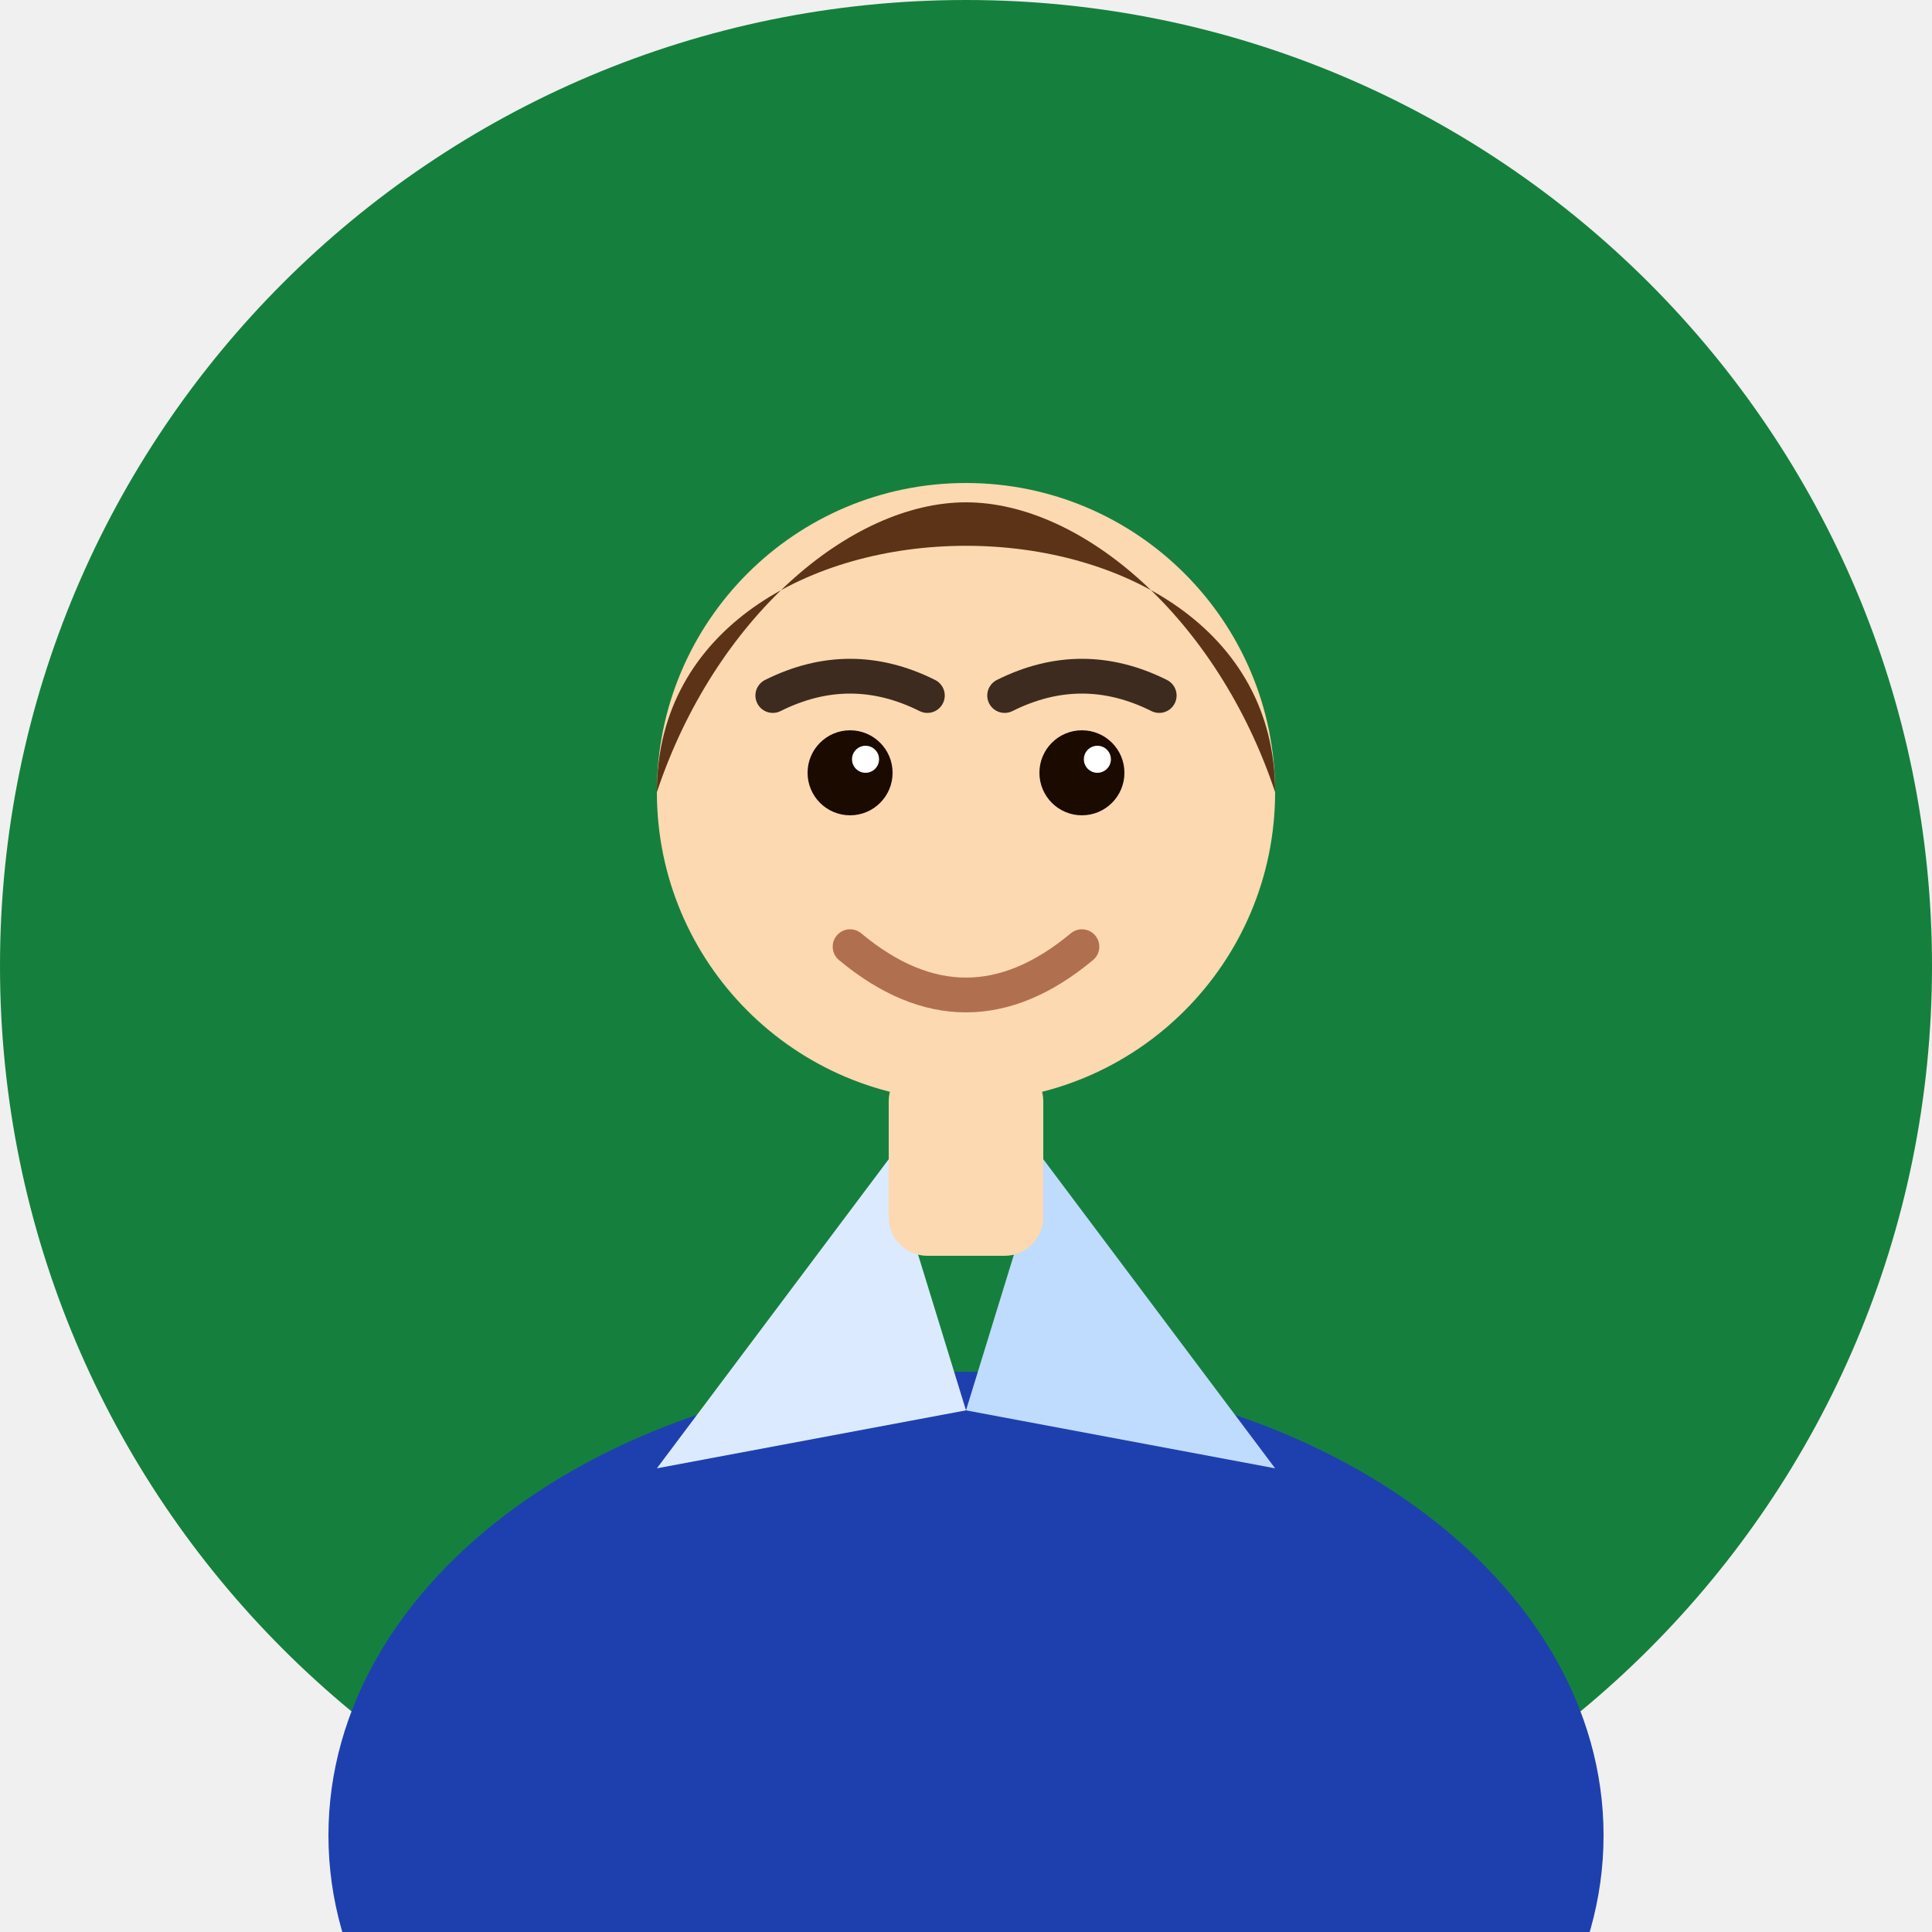
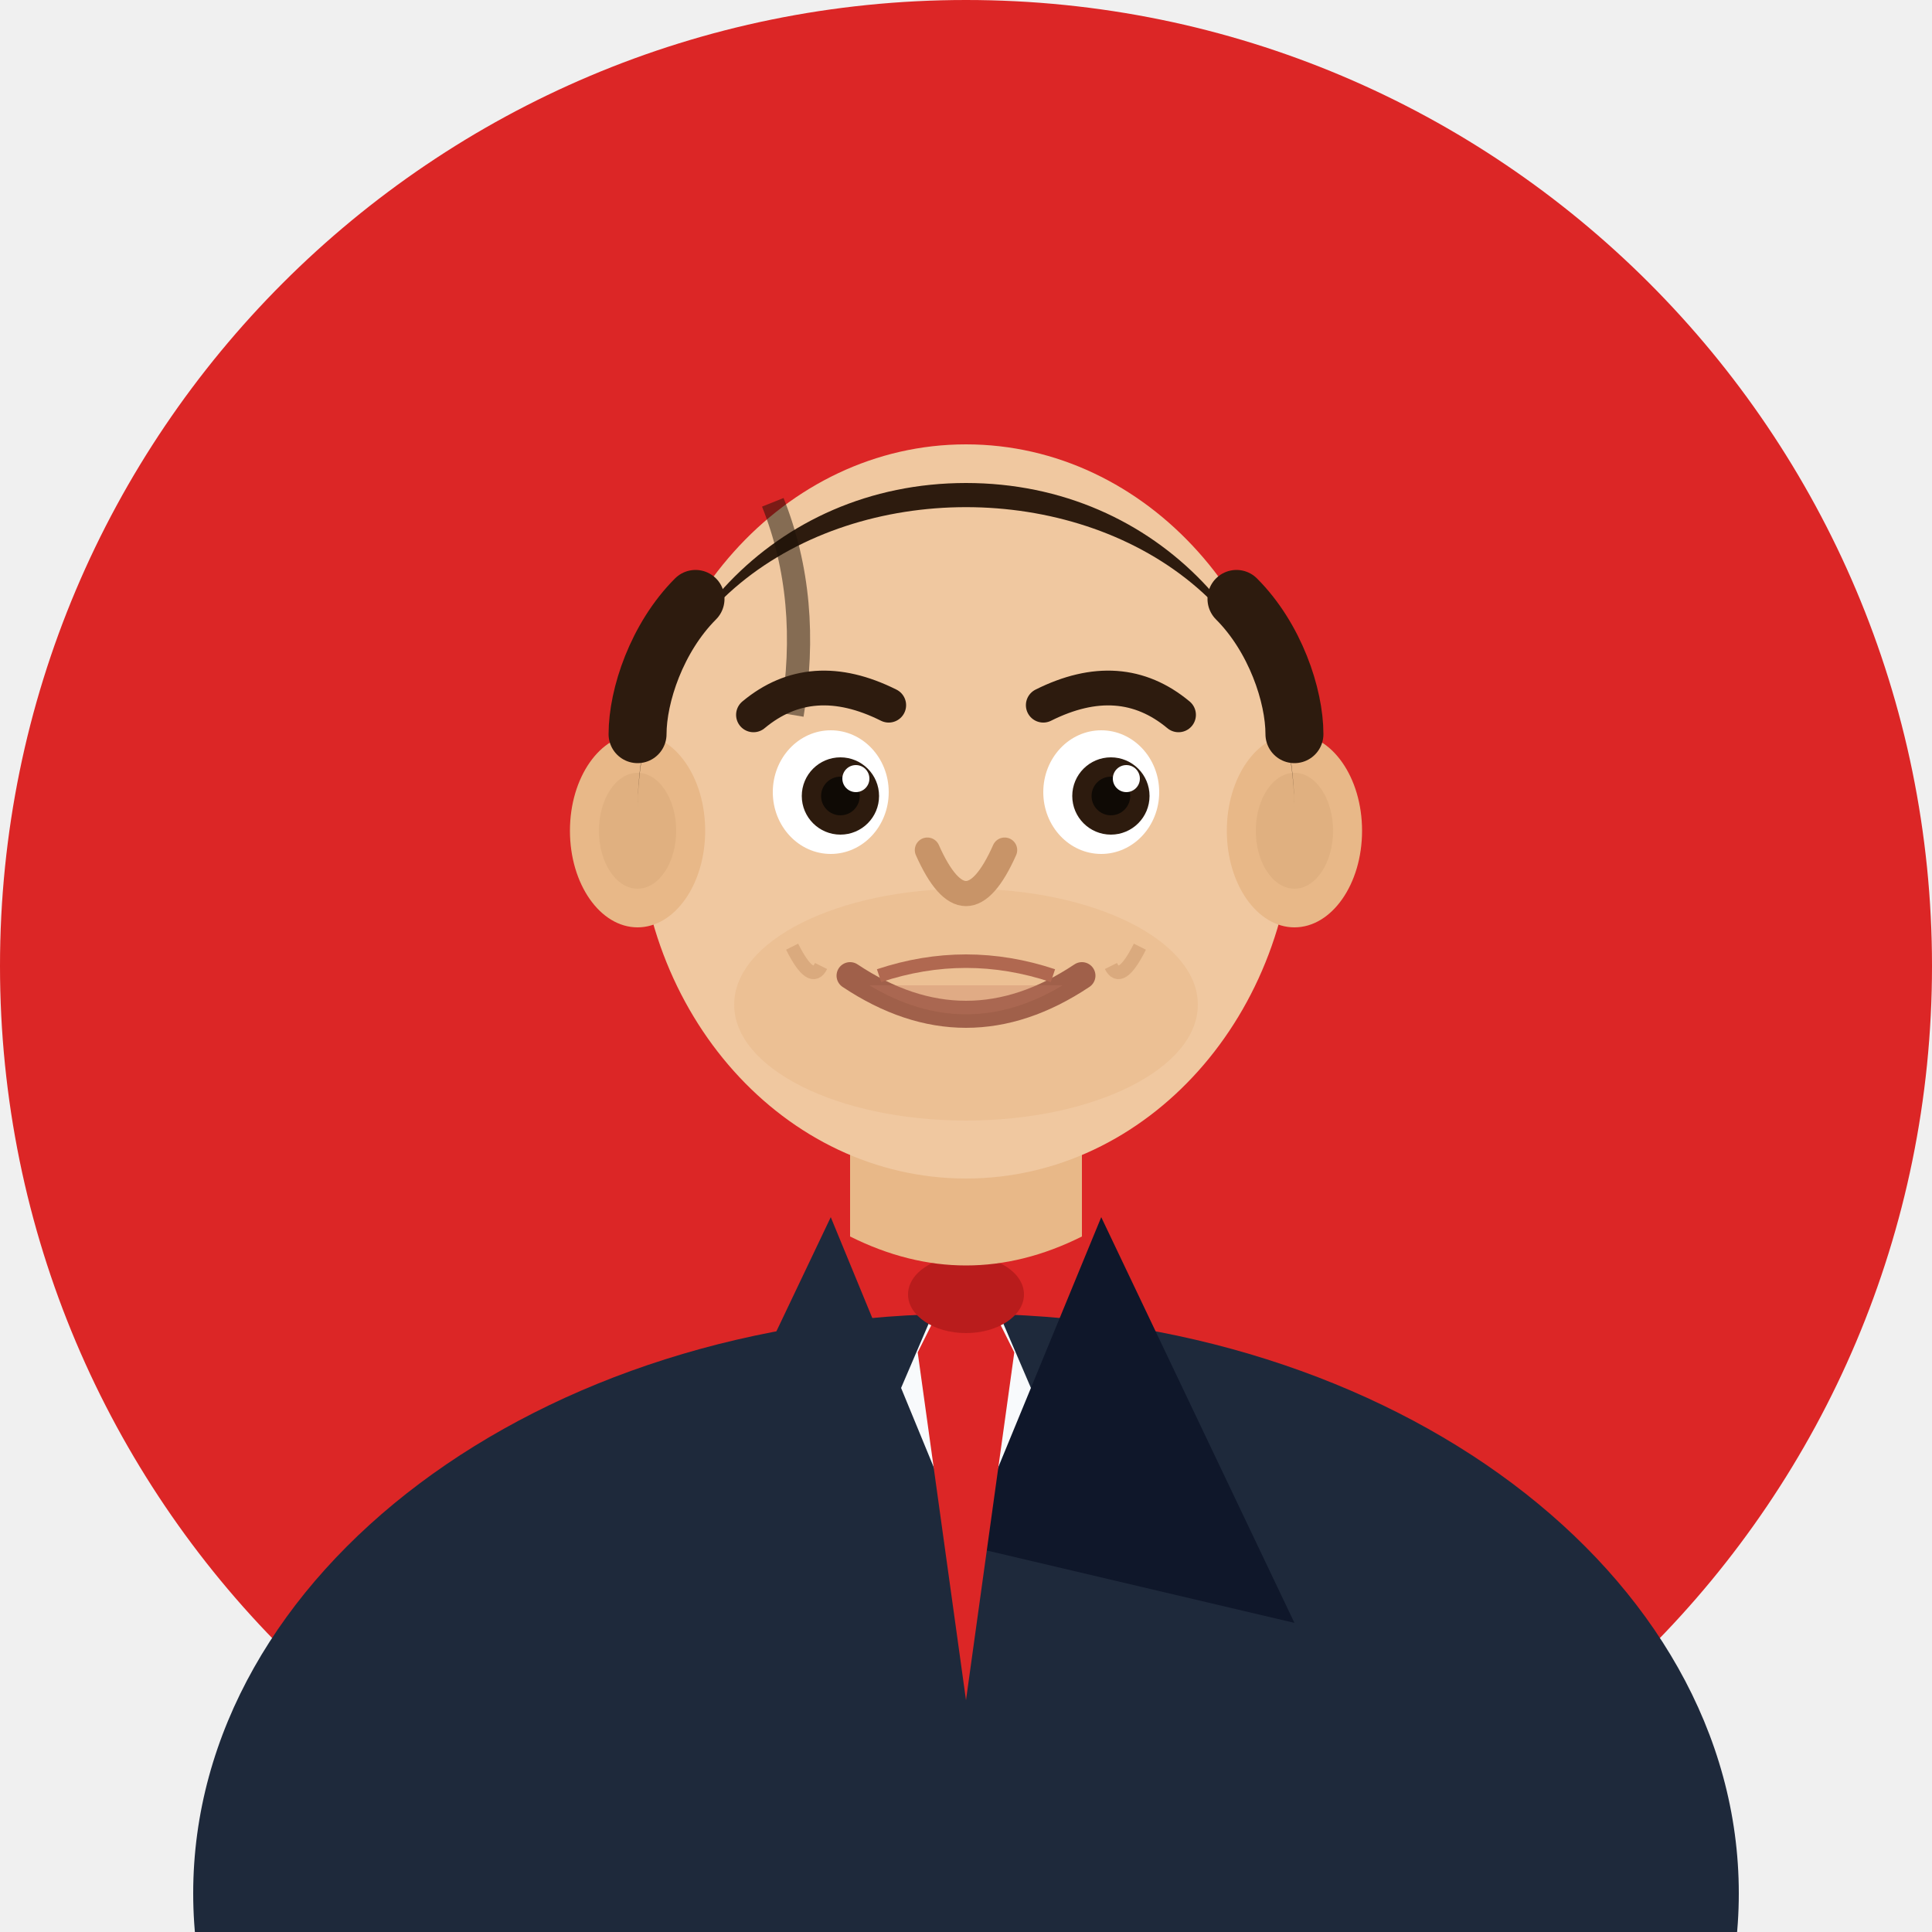
<svg xmlns="http://www.w3.org/2000/svg" viewBox="0 0 100 100">
-   <circle cx="50" cy="50" r="50" fill="#15803d" />
-   <ellipse cx="50" cy="95" rx="33" ry="24" fill="#1e40af" />
-   <polygon points="46,60 34,76 50,73" fill="#dbeafe" />
-   <polygon points="54,60 66,76 50,73" fill="#bfdbfe" />
-   <rect x="46" y="55" width="8" height="10" rx="2" fill="#fcd9b0" />
-   <circle cx="50" cy="41" r="16" fill="#fcd9b0" />
-   <path d="M34,41 C34,24 66,24 66,41 C63,32 56,26 50,26 C44,26 37,32 34,41Z" fill="#5c3317" />
-   <circle cx="44" cy="40" r="2.2" fill="#1a0a00" />
-   <circle cx="56" cy="40" r="2.2" fill="#1a0a00" />
-   <circle cx="44.8" cy="39.3" r="0.7" fill="#fff" />
-   <circle cx="56.8" cy="39.3" r="0.7" fill="#fff" />
-   <path d="M40,36 Q44,34 48,36" stroke="#3d2b1f" stroke-width="1.8" fill="none" stroke-linecap="round" />
-   <path d="M52,36 Q56,34 60,36" stroke="#3d2b1f" stroke-width="1.8" fill="none" stroke-linecap="round" />
-   <path d="M44,49 Q50,54 56,49" stroke="#b07050" stroke-width="1.8" fill="none" stroke-linecap="round" />
+   <circle cx="50" cy="50" r="50" fill="#dc2626" />
+   <ellipse cx="50" cy="98" rx="40" ry="30" fill="#1e293b" />
+   <polygon points="50,64 44,78 56,78" fill="#f8fafc" />
+   <polygon points="43,63 33,84 50,80" fill="#1e293b" />
+   <polygon points="57,63 67,84 50,80" fill="#0f172a" />
+   <polygon points="50,65 47.5,70 50,88 52.5,70" fill="#dc2626" />
+   <ellipse cx="50" cy="67" rx="3" ry="2" fill="#b91c1c" />
+   <path d="M44,57 L44,64 Q50,67 56,64 L56,57" fill="#e8b888" />
+   <ellipse cx="50" cy="42" rx="17" ry="19" fill="#f0c8a0" />
+   <ellipse cx="50" cy="52" rx="12" ry="6" fill="#e8b888" opacity="0.5" />
+   <ellipse cx="33" cy="43" rx="3.5" ry="5" fill="#e8b888" />
+   <ellipse cx="33" cy="43" rx="2" ry="3" fill="#d4a574" opacity="0.4" />
+   <ellipse cx="67" cy="43" rx="3.5" ry="5" fill="#e8b888" />
+   <ellipse cx="67" cy="43" rx="2" ry="3" fill="#d4a574" opacity="0.4" />
+   <path d="M33,42 C33,21 67,21 67,42 C67,33 60,25 50,25 C40,25 33,33 33,42Z" fill="#2d1b0e" />
+   <path d="M40,26 Q42,31 41,37" stroke="#1a0f06" stroke-width="1.2" fill="none" opacity="0.5" />
+   <path d="M33,38 C33,36 34,33 36,31" stroke="#2d1b0e" stroke-width="3" fill="none" stroke-linecap="round" />
+   <path d="M67,38 C67,36 66,33 64,31" stroke="#2d1b0e" stroke-width="3" fill="none" stroke-linecap="round" />
+   <path d="M39,37 Q42,34.5 46,36.5" stroke="#2d1b0e" stroke-width="1.8" fill="none" stroke-linecap="round" />
+   <path d="M54,36.5 Q58,34.5 61,37" stroke="#2d1b0e" stroke-width="1.8" fill="none" stroke-linecap="round" />
+   <ellipse cx="43" cy="41" rx="3" ry="3.2" fill="#fff" />
+   <ellipse cx="57" cy="41" rx="3" ry="3.2" fill="#fff" />
+   <circle cx="43.5" cy="41.2" r="2" fill="#2d1b0e" />
+   <circle cx="57.5" cy="41.2" r="2" fill="#2d1b0e" />
+   <circle cx="43.5" cy="41.2" r="1" fill="#0f0a05" />
+   <circle cx="57.5" cy="41.2" r="1" fill="#0f0a05" />
+   <circle cx="44.3" cy="40.3" r="0.7" fill="#fff" />
+   <circle cx="58.3" cy="40.3" r="0.7" fill="#fff" />
+   <path d="M48,44 Q50,48.5 52,44" stroke="#c89468" stroke-width="1.3" fill="none" stroke-linecap="round" />
+   <path d="M44,50.5 Q50,54.5 56,50.5" stroke="#a0604a" stroke-width="1.4" fill="none" stroke-linecap="round" />
+   <path d="M45,51 Q50,54 55,51" fill="#c47a60" opacity="0.3" />
+   <path d="M45.5,50.5 Q50,49 54.5,50.5" stroke="#b06850" stroke-width="0.7" fill="none" />
+   <path d="M41,49 Q42,51 42.5,50" stroke="#c89468" stroke-width="0.7" fill="none" opacity="0.5" />
+   <path d="M59,49 Q58,51 57.5,50" stroke="#c89468" stroke-width="0.7" fill="none" opacity="0.5" />
</svg>
